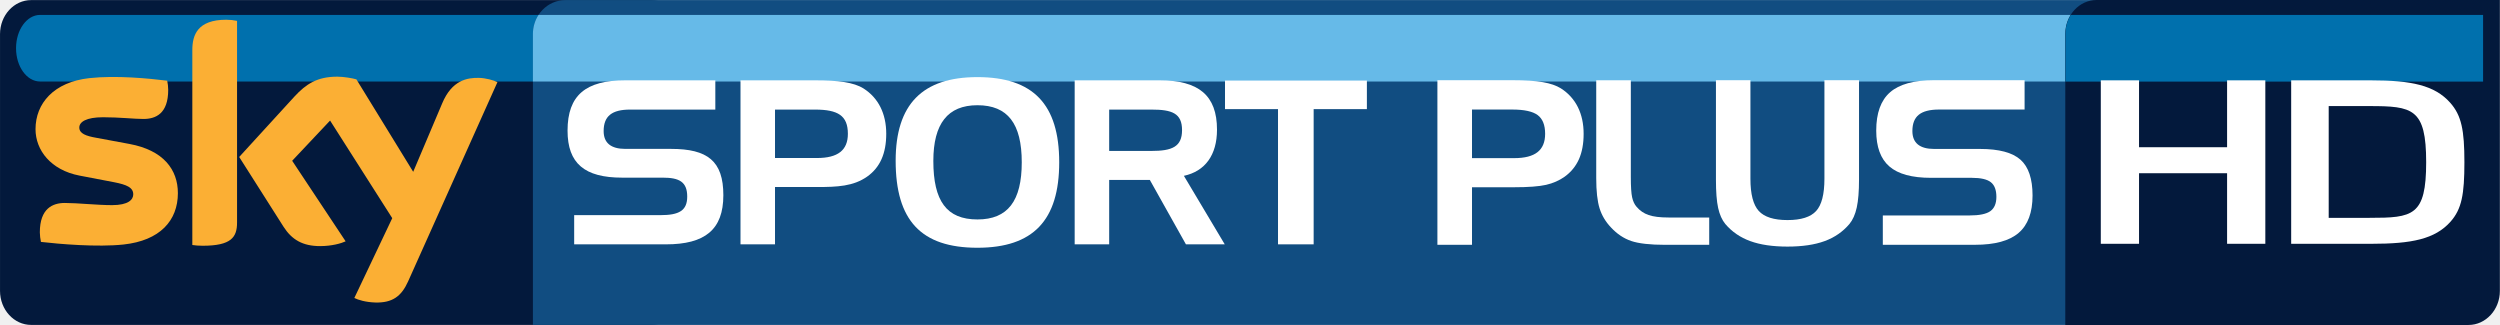
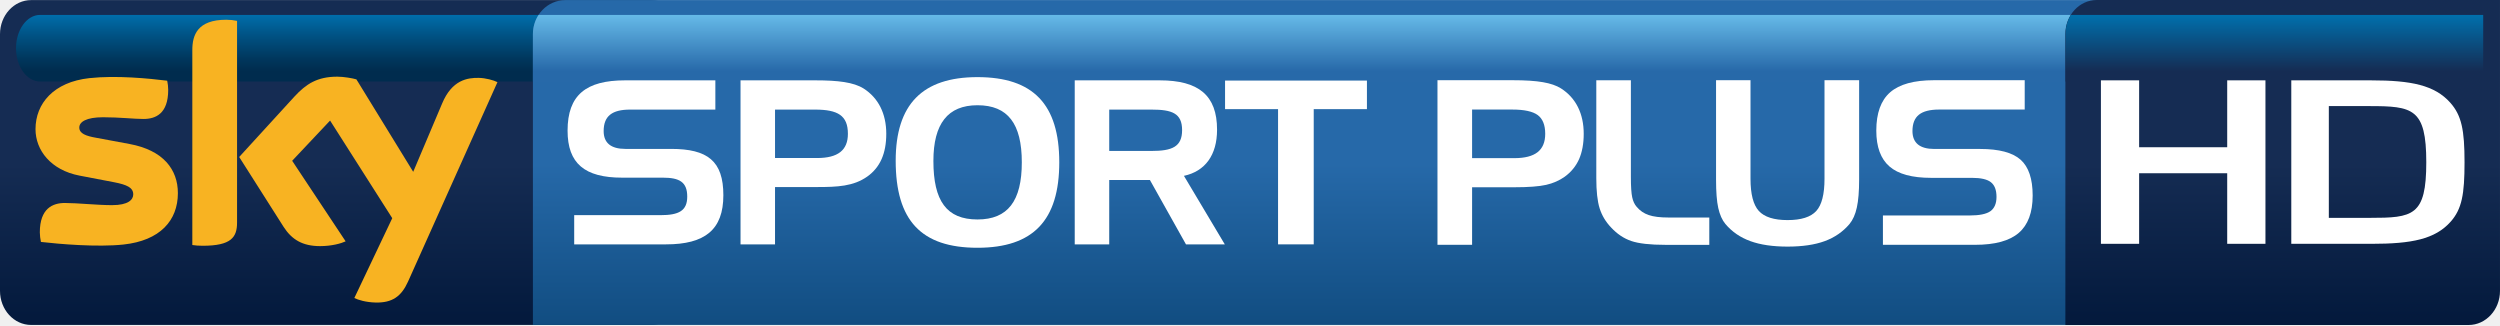
- <svg xmlns="http://www.w3.org/2000/svg" height="77.993" width="600" version="1.1">
+ <svg xmlns="http://www.w3.org/2000/svg" height="22.013mm" width="169.33mm" version="1.1" viewBox="0 0 600.012 78">
  <defs>
-     <linearGradient id="linearGradient4189" gradientUnits="userSpaceOnUse" gradientTransform="matrix(-7.7899822e-7,16.00454,-16.00454,-7.7899822e-7,1353.833,201.216)">
+     <linearGradient id="a" gradientUnits="userSpaceOnUse" gradientTransform="matrix(-7.7906e-7 16.006 -16.006 -7.7906e-7 533.47 3.5761)" x1="0" x2="1" y1="0" y2="0">
      <stop stop-color="#0070ad" offset="0" />
-       <stop stop-color="#152c53" offset="0.844" />
+       <stop stop-color="#152c53" offset=".844" />
      <stop stop-color="#152c53" offset="1" />
    </linearGradient>
-     <linearGradient id="linearGradient4194" gradientUnits="userSpaceOnUse" gradientTransform="matrix(-3.1159929e-6,-77.99611,77.99611,-3.1159929e-6,1368.248,275.6348)">
+     <linearGradient id="b" gradientUnits="userSpaceOnUse" gradientTransform="matrix(-.0000031162 -78.002 78.002 -.0000031162 547.89 78.001)" x1="0" x2="1" y1="0" y2="0">
      <stop stop-color="#03193c" offset="0" />
-       <stop stop-color="#152c53" offset="0.495" />
+       <stop stop-color="#152c53" offset=".495" />
      <stop stop-color="#152c53" offset="1" />
    </linearGradient>
-     <linearGradient id="linearGradient4199" gradientUnits="userSpaceOnUse" gradientTransform="matrix(-7.7899822e-7,15.99032,-15.99032,-7.7899822e-7,1132.022,201.2119)">
+     <linearGradient id="c" gradientUnits="userSpaceOnUse" gradientTransform="matrix(-7.7906e-7 15.992 -15.992 -7.7906e-7 311.64 3.5721)" y1="776.89" y2="776.89" x1="0" x2="1">
      <stop stop-color="#66bae8" offset="0" />
-       <stop stop-color="#2769a9" offset="0.844" />
+       <stop stop-color="#2769a9" offset=".844" />
      <stop stop-color="#2769a9" offset="1" />
    </linearGradient>
-     <linearGradient id="linearGradient4204" gradientUnits="userSpaceOnUse" gradientTransform="matrix(-3.1159929e-6,-77.9717,77.9717,-3.1159929e-6,1137.046,275.6227)">
+     <linearGradient id="d" gradientUnits="userSpaceOnUse" gradientTransform="matrix(-.0000031162 -77.978 77.978 -.0000031162 316.67 77.989)" x1="0" x2="1" y1="0" y2="0">
      <stop stop-color="#114d81" offset="0" />
-       <stop stop-color="#2669a9" offset="0.495" />
+       <stop stop-color="#2669a9" offset=".495" />
      <stop stop-color="#2669a9" offset="1" />
    </linearGradient>
-     <linearGradient id="linearGradient4209" gradientUnits="userSpaceOnUse" gradientTransform="matrix(-7.7899822e-7,15.99032,-15.99032,-7.7899822e-7,891.2891,201.2119)">
-       <stop stop-color="#0070ad" offset="0" />
-       <stop stop-color="#152c53" offset="0.844" />
-       <stop stop-color="#152c53" offset="1" />
+     <linearGradient id="f" gradientUnits="userSpaceOnUse" gradientTransform="matrix(-7.7906e-7 15.992 -15.992 -7.7906e-7 70.893 3.5721)" x1="0" x2="1" y1="0" y2="0">
+       <stop stop-color="#006EAB" offset="0" />
+       <stop stop-color="#005385" offset=".299" />
+       <stop stop-color="#00375D" offset=".657" />
+       <stop stop-color="#002C4E" offset=".844" />
+       <stop stop-color="#002C4E" offset="1" />
    </linearGradient>
-     <linearGradient id="linearGradient4214" gradientUnits="userSpaceOnUse" gradientTransform="matrix(-3.1159929e-6,-77.9717,77.9717,-3.1159929e-6,902.2566,275.6227)">
+     <linearGradient id="e" gradientUnits="userSpaceOnUse" gradientTransform="matrix(-.0000031162 -77.978 77.978 -.0000031162 81.861 77.989)" y1="776.69" y2="776.69" x1="0" x2="1">
      <stop stop-color="#03193c" offset="0" />
-       <stop stop-color="#152c53" offset="0.495" />
+       <stop stop-color="#152c53" offset=".495" />
      <stop stop-color="#152c53" offset="1" />
    </linearGradient>
  </defs>
-   <g transform="translate(-820.3981,-197.6404)">
-     <path fill="url(#linearGradient4214)" d="m827.88,197.66c-4.136,0-7.478,3.661-7.478,8.187v61.588c0,4.526,3.342,8.187,7.478,8.187h148.77c4.121,0,7.471-3.661,7.471-8.187v-61.588c0-4.526-3.35-8.187-7.471-8.187h-148.77z" />
-     <path fill="url(#linearGradient4209)" d="m830.02,201.22c-3.186,0-5.772,3.583-5.772,7.992,0,4.417,2.586,7.992,5.772,7.992h122.54c3.186,0,5.772-3.576,5.772-7.992,0,0-2.586-7.992-5.772-7.992h-122.54z" />
-     <path fill-rule="nonzero" fill="#fbaf34" d="m863.09,243.99c0,6.59-4.292,11.389-13.04,12.332-6.318,0.678-15.471-0.117-19.826-0.623-0.148-0.701-0.265-1.581-0.265-2.29,0-5.741,3.085-7.058,5.998-7.058,3.03,0,7.798,0.522,11.334,0.522,3.911,0,5.087-1.317,5.087-2.586,0-1.644-1.558-2.321-4.588-2.913l-8.304-1.589c-6.886-1.324-10.563-6.092-10.563-11.147,0-6.154,4.355-11.303,12.916-12.246,6.481-0.709,14.365,0.086,18.688,0.615,0.148,0.732,0.241,1.441,0.241,2.205,0,5.741-3.03,6.98-5.944,6.98-2.244,0-5.71-0.413-9.683-0.413-4.035,0-5.71,1.114-5.71,2.469,0,1.441,1.589,2.033,4.113,2.469l7.922,1.472c8.125,1.504,11.623,6.123,11.623,11.802m14.201,7.066c0,3.529-1.387,5.562-8.265,5.562-0.911,0-1.706-0.062-2.469-0.179v-46.787c0-3.56,1.2-7.276,8.148-7.276,0.88,0,1.76,0.093,2.586,0.273v48.407zm28.145,18.096c0.911,0.467,2.765,1.028,5.095,1.091,4.004,0.086,6.178-1.441,7.798-5.032l21.454-47.854c-0.88-0.467-2.851-0.997-4.448-1.028-2.765-0.054-6.473,0.499-8.826,6.154l-6.941,16.39-13.632-22.186c-0.88-0.265-3.03-0.647-4.588-0.647-4.822,0-7.502,1.76-10.298,4.791l-13.243,14.482,10.657,16.772c1.971,3.062,4.557,4.62,8.764,4.62,2.773,0,5.064-0.647,6.123-1.145l-12.83-19.335,9.099-9.652,14.918,23.424-9.099,19.156z" />
-     <path fill="url(#linearGradient4204)" d="m956.11,197.66c-4.323,0-7.813,3.607-7.813,8.187v69.775h370.61c4.308,0,6.894-3.661,6.894-8.187v-69.775h-369.69z" />
-     <path fill="url(#linearGradient4199)" d="m949.64,201.22c-0.849,1.309-1.348,2.898-1.348,4.627v11.358h374.13v-15.985h-372.78z" />
-     <path fill-rule="nonzero" fill="#FFF" d="m971.63,223.94c-4.331,0-6.357,1.535-6.357,5.157,0,2.851,1.753,4.277,5.204,4.277h10.968c8.771,0,12.557,2.906,12.557,11.124,0,8.281-4.448,11.786-13.765,11.786h-22.038v-7.011h20.721c4.386,0,6.411-1.044,6.411-4.448,0-3.506-1.862-4.549-5.858-4.549h-9.761c-8.99,0-13.103-3.396-13.103-11.288,0-8.553,4.44-12.067,13.812-12.067h21.656v7.019h-20.449z" />
-     <path fill-rule="nonzero" fill="#FFF" d="m1006.4,223.94,0,11.623,10.088,0c4.993,0,7.401-1.862,7.401-5.811,0-4.386-2.407-5.811-7.899-5.811h-9.589zm9.706-7.019c5.375,0,9.153,0.444,11.568,1.971,3.506,2.251,5.422,5.983,5.422,10.859,0,4.713-1.48,8.063-4.549,10.252-3.342,2.36-7.182,2.524-12.113,2.524h-10.034v13.757h-8.281v-39.363h17.987z" />
-     <path fill-rule="nonzero" fill="#FFF" d="m1044.4,236.27c0,9.597,3.178,14.038,10.579,14.038,7.291,0,10.641-4.44,10.641-13.71,0-9.262-3.35-13.703-10.641-13.703-7.128,0-10.579,4.44-10.579,13.375m10.579-20.122c13.375,0,19.631,6.528,19.631,20.449,0,13.928-6.255,20.503-19.631,20.503-13.539,0-19.623-6.575-19.623-20.885,0-13.539,6.411-20.067,19.623-20.067" />
-     <path fill-rule="nonzero" fill="#FFF" d="m1086.6,223.94,0,9.924,10.143,0c4.939,0,7.346-0.989,7.346-4.993,0-4.051-2.407-4.931-7.346-4.931h-10.143zm12.121-7.019c9.317,0,13.757,3.568,13.757,11.841,0,6.092-2.851,9.979-7.946,11.077l9.808,16.445h-9.317l-8.662-15.455h-9.761v15.455h-8.281v-39.363h20.402z" />
-     <path fill-rule="nonzero" fill="#FFF" d="m1114.4,223.83,0-6.855,34.05,0,0,6.855-12.776,0,0,32.453-8.553,0,0-32.453-12.721,0z" />
-     <path fill="url(#linearGradient4194)" d="m1323.6,197.64c-4.136,0-7.533,3.615-7.533,8.133v69.861h96.775c4.136,0,7.525-3.669,7.525-8.18v-69.814h-96.767z" />
-     <path fill="url(#linearGradient4189)" d="m1317.4,201.22c-0.818,1.293-1.293,2.867-1.293,4.557v11.443h100.23v-16.001h-98.94z" />
-     <path fill-rule="nonzero" fill="#FFF" d="m1354.9,256.15,0-16.935-21.134,0,0,16.935-9.177,0,0-39.23,9.177,0,0,16.055,21.134,0,0-16.055,9.177,0,0,39.23-9.177,0z" />
-     <path fill-rule="nonzero" fill="#FFF" d="m1389,223.1-9.714,0,0,26.821,9.792,0c10.415,0,13.601-0.421,13.601-13.352,0-12.939-3.264-13.469-13.679-13.469m19.506,27.764c-3.731,4.175-9.325,5.289-18.961,5.289h-19.265v-39.23h19.187c9.636,0,15.237,1.176,18.961,5.352,2.727,3.062,3.428,6.582,3.428,14.295,0,7.704-0.631,11.233-3.35,14.295" />
-     <path fill-rule="nonzero" fill="#FFF" d="m1183.3,223.93-9.621,0,0,11.662,10.127,0c2.516,0,4.378-0.475,5.593-1.433,1.223-0.958,1.831-2.423,1.831-4.394,0-2.119-0.6-3.615-1.792-4.503-1.192-0.888-3.233-1.332-6.138-1.332m-17.925-7.042,18.034,0c3.046,0,5.468,0.156,7.284,0.475,1.807,0.312,3.248,0.81,4.323,1.488,1.792,1.145,3.147,2.649,4.074,4.503,0.919,1.854,1.379,3.989,1.379,6.411,0,2.36-0.374,4.394-1.122,6.084-0.756,1.69-1.901,3.093-3.443,4.207-1.293,0.911-2.773,1.566-4.448,1.948-1.675,0.382-4.245,0.576-7.697,0.576h-10.08v13.812h-8.304v-39.503z" />
-     <path fill-rule="nonzero" fill="#FFF" d="m1220.1,256.4c-3.692,0-6.434-0.312-8.226-0.927s-3.397-1.69-4.806-3.209c-1.309-1.363-2.236-2.906-2.773-4.627-0.537-1.714-0.802-4.136-0.802-7.253v-23.487h8.304v23.214c0,2.314,0.101,3.942,0.312,4.884,0.203,0.935,0.561,1.698,1.059,2.267,0.787,0.935,1.753,1.597,2.906,1.986,1.145,0.397,2.727,0.592,4.752,0.592h9.784v6.559h-10.509z" />
-     <path fill-rule="nonzero" fill="#FFF" d="m1240.5,216.89,0,23.65c0,3.692,0.67,6.263,2.002,7.728,1.332,1.457,3.63,2.189,6.894,2.189,3.256,0,5.554-0.724,6.878-2.181,1.324-1.449,1.986-4.027,1.986-7.735v-23.65h8.304v23.861c0,2.797-0.179,5.024-0.545,6.692s-0.958,2.984-1.761,3.957c-1.581,1.862-3.568,3.233-5.952,4.105-2.392,0.88-5.367,1.317-8.912,1.317-3.545,0-6.528-0.436-8.935-1.317-2.407-0.872-4.401-2.244-5.983-4.105-0.787-0.95-1.363-2.236-1.722-3.848-0.358-1.613-0.53-3.879-0.53-6.801v-23.861h8.273z" />
-     <path fill-rule="nonzero" fill="#FFF" d="m1306.3,223.93-20.534,0c-2.205,0-3.817,0.413-4.845,1.239-1.036,0.826-1.55,2.127-1.55,3.918,0,1.433,0.444,2.508,1.317,3.225,0.88,0.717,2.189,1.075,3.926,1.075h10.992c4.549,0,7.79,0.865,9.714,2.586,1.924,1.714,2.89,4.58,2.89,8.592,0,4.074-1.114,7.058-3.334,8.966-2.22,1.909-5.71,2.859-10.478,2.859h-22.124v-7.042h20.807c2.36,0,4.027-0.343,4.993-1.028,0.966-0.693,1.457-1.831,1.457-3.428,0-1.651-0.444-2.82-1.332-3.521-0.888-0.701-2.407-1.052-4.557-1.052h-9.808c-4.549,0-7.883-0.904-9.979-2.727-2.111-1.815-3.163-4.69-3.163-8.608,0-4.199,1.106-7.26,3.318-9.192,2.212-1.94,5.726-2.906,10.548-2.906h21.742v7.042z" />
+   <path d="m7.479 0.02c-4.137 0-7.479 3.662-7.479 8.188v61.593c0 4.526 3.342 8.187 7.479 8.187h148.78c4.12 0 7.47-3.661 7.47-8.187v-61.593c0-4.527-3.35-8.188-7.47-8.188l-148.78-0z" fill="url(#e)" />
+   <path d="m9.619 3.58c-3.186 0-5.773 3.584-5.773 7.993 0 4.418 2.587 7.993 5.773 7.993h122.55c3.18 0 5.77-3.575 5.77-7.993 0 0-2.59-7.993-5.77-7.993h-122.55z" fill="url(#f)" />
+   <path d="m42.692 46.353c0 6.591-4.293 11.39-13.041 12.333-6.318 0.678-15.473-0.116-19.828-0.623-0.148-0.701-0.265-1.581-0.265-2.29 0-5.742 3.085-7.058 5.999-7.058 3.031 0 7.798 0.521 11.335 0.521 3.911 0 5.087-1.316 5.087-2.586 0-1.644-1.558-2.322-4.589-2.914l-8.304-1.589c-6.887-1.324-10.564-6.092-10.564-11.148-0-6.154 4.355-11.304 12.917-12.247 6.482-0.709 14.366 0.086 18.689 0.616 0.148 0.732 0.242 1.441 0.242 2.204 0 5.742-3.031 6.981-5.944 6.981-2.244 0-5.711-0.413-9.684-0.413-4.036 0-5.711 1.114-5.711 2.469 0 1.442 1.59 2.034 4.114 2.47l7.923 1.473c8.125 1.503 11.624 6.123 11.624 11.802m14.202 7.066c0 3.53-1.387 5.563-8.266 5.563-0.912 0-1.706-0.062-2.47-0.179v-46.791c0-3.56 1.2-7.276 8.149-7.276 0.881 0 1.761 0.093 2.587 0.273v48.412zm28.147 18.098c0.911 0.467 2.766 1.028 5.095 1.091 4.004 0.085 6.178-1.442 7.798-5.033l21.456-47.858c-0.88-0.467-2.85-0.997-4.45-1.028-2.76-0.055-6.47 0.498-8.83 6.154l-6.937 16.392-13.633-22.188c-0.88-0.265-3.03-0.647-4.588-0.647-4.823 0-7.503 1.761-10.299 4.791l-13.244 14.484 10.658 16.773c1.971 3.062 4.557 4.62 8.764 4.62 2.773 0 5.064-0.647 6.123-1.145l-12.831-19.337 9.1-9.652 14.919 23.425-9.099 19.158z" fill="#f8b322" />
+   <path fill="url(#d)" d="m135.72 0.02c-4.32 0-7.82 3.607-7.82 8.188v69.78h370.64c4.31 0 6.9-3.661 6.9-8.188v-69.78l-369.72-0z" />
+   <path d="m129.25 3.58c-0.85 1.309-1.35 2.898-1.35 4.628v11.359h374.16v-15.987h-372.81z" fill="url(#c)" />
+   <g fill="#fff">
+     <path d="m151.24 26.302c-4.33 0-6.36 1.535-6.36 5.157 0 2.852 1.76 4.277 5.21 4.277h10.97c8.77 0 12.55 2.906 12.55 11.125 0 8.282-4.44 11.787-13.76 11.787h-22.04v-7.011h20.72c4.39 0 6.41-1.044 6.41-4.449 0-3.506-1.86-4.55-5.86-4.55h-9.76c-8.99 0-13.1-3.396-13.1-11.289 0-8.554 4.44-12.067 13.81-12.067h21.66v7.019h-20.45z" />
+     <path d="m186.01 26.302v11.624h10.09c5 0 7.4-1.862 7.4-5.812 0-4.386-2.4-5.812-7.9-5.812h-9.59zm9.71-7.019c5.38 0 9.15 0.444 11.57 1.971 3.5 2.251 5.42 5.983 5.42 10.859 0 4.714-1.48 8.064-4.55 10.253-3.34 2.361-7.18 2.524-12.11 2.524h-10.04v13.758h-8.28v-39.366h17.99z" />
+     <path d="m224.02 38.633c0 9.598 3.17 14.039 10.58 14.039 7.29 0 10.64-4.441 10.64-13.711 0-9.263-3.35-13.704-10.64-13.704-7.13 0-10.58 4.44-10.58 13.376m10.58-20.124c13.37 0 19.63 6.529 19.63 20.451 0 13.929-6.26 20.504-19.63 20.504-13.54 0-19.63-6.575-19.63-20.886 0-13.54 6.41-20.069 19.63-20.069" />
+     <path d="m266.22 26.302v9.925h10.14c4.94 0 7.35-0.989 7.35-4.994 0-4.051-2.41-4.931-7.35-4.931h-10.14zm12.12-7.019c9.32 0 13.76 3.568 13.76 11.841 0 6.093-2.85 9.98-7.95 11.078l9.81 16.447h-9.32l-8.66-15.457h-9.76v15.457h-8.28v-39.366h20.4z" />
+     <path d="m294.02 26.192v-6.856h34.05v6.856h-12.77v32.455h-8.56v-32.455h-12.72z" />
+   </g>
+   <path fill="url(#b)" d="m503.24-0c-4.14 0-7.54 3.615-7.54 8.133v69.867h96.79c4.13 0 7.52-3.67 7.52-8.18v-69.82l-96.77 0z" />
+   <path fill="url(#a)" d="m497.04 3.58c-0.82 1.293-1.3 2.867-1.3 4.558v11.443h100.24v-16.002l-98.95-0z" />
+   <g fill="#fff">
+     <path d="m534.54 58.514v-16.936h-21.14v16.936h-9.17v-39.233h9.17v16.057h21.14v-16.057h9.18v39.233h-9.18z" />
+     <path d="m568.64 25.462h-9.71v26.823h9.79c10.42 0 13.6-0.421 13.6-13.353 0-12.94-3.26-13.47-13.68-13.47m19.51 27.766c-3.73 4.176-9.33 5.29-18.96 5.29h-19.27v-39.233h19.19c9.64 0 15.24 1.176 18.96 5.352 2.73 3.062 3.43 6.583 3.43 14.296 0 7.705-0.63 11.234-3.35 14.296" />
+     <path d="m362.93 26.292h-9.62v11.663h10.12c2.52 0 4.38-0.475 5.6-1.434 1.22-0.958 1.83-2.423 1.83-4.394 0-2.119-0.6-3.615-1.79-4.503-1.2-0.888-3.24-1.332-6.14-1.332m-17.93-7.042h18.04c3.04 0 5.46 0.155 7.28 0.475 1.81 0.311 3.25 0.81 4.32 1.488 1.8 1.145 3.15 2.649 4.08 4.503 0.92 1.854 1.38 3.989 1.38 6.411 0 2.361-0.38 4.394-1.12 6.085-0.76 1.69-1.91 3.093-3.45 4.207-1.29 0.911-2.77 1.566-4.45 1.947-1.67 0.382-4.24 0.577-7.69 0.577h-10.08v13.813h-8.31v-39.506z" />
+     <path d="m399.73 58.764c-3.69 0-6.44-0.311-8.23-0.927-1.79-0.615-3.39-1.69-4.8-3.209-1.31-1.364-2.24-2.906-2.78-4.628-0.54-1.714-0.8-4.137-0.8-7.253v-23.489h8.3v23.216c0 2.314 0.11 3.942 0.32 4.885 0.2 0.934 0.56 1.698 1.06 2.267 0.78 0.935 1.75 1.597 2.9 1.986 1.15 0.398 2.73 0.592 4.75 0.592h9.79v6.56h-10.51z" />
+     <path d="m420.13 19.251v23.652c0 3.693 0.67 6.264 2 7.728 1.34 1.457 3.63 2.19 6.9 2.19 3.25 0 5.55-0.725 6.88-2.182 1.32-1.449 1.98-4.027 1.98-7.736v-23.652h8.31v23.863c0 2.797-0.18 5.025-0.55 6.692-0.36 1.668-0.96 2.984-1.76 3.958-1.58 1.862-3.57 3.233-5.95 4.106-2.39 0.88-5.37 1.316-8.91 1.316-3.55 0-6.53-0.436-8.94-1.316-2.41-0.873-4.4-2.244-5.98-4.106-0.79-0.95-1.36-2.236-1.72-3.848-0.36-1.613-0.53-3.88-0.53-6.802v-23.862h8.27z" />
+     <path d="m485.94 26.292h-20.54c-2.2 0-3.82 0.413-4.85 1.239-1.03 0.825-1.55 2.126-1.55 3.918 0 1.434 0.45 2.509 1.32 3.226 0.88 0.716 2.19 1.075 3.93 1.075h10.99c4.55 0 7.79 0.864 9.72 2.586 1.92 1.714 2.89 4.581 2.89 8.593 0 4.075-1.12 7.058-3.34 8.967s-5.71 2.859-10.48 2.859h-22.12v-7.042h20.81c2.36 0 4.02-0.343 4.99-1.029 0.96-0.693 1.46-1.831 1.46-3.428 0-1.651-0.45-2.82-1.34-3.521-0.88-0.701-2.4-1.052-4.55-1.052h-9.81c-4.55 0-7.89-0.903-9.98-2.726-2.11-1.816-3.17-4.69-3.17-8.609 0-4.199 1.11-7.261 3.32-9.193 2.22-1.94 5.73-2.906 10.55-2.906h21.75v7.043z" />
  </g>
</svg>
